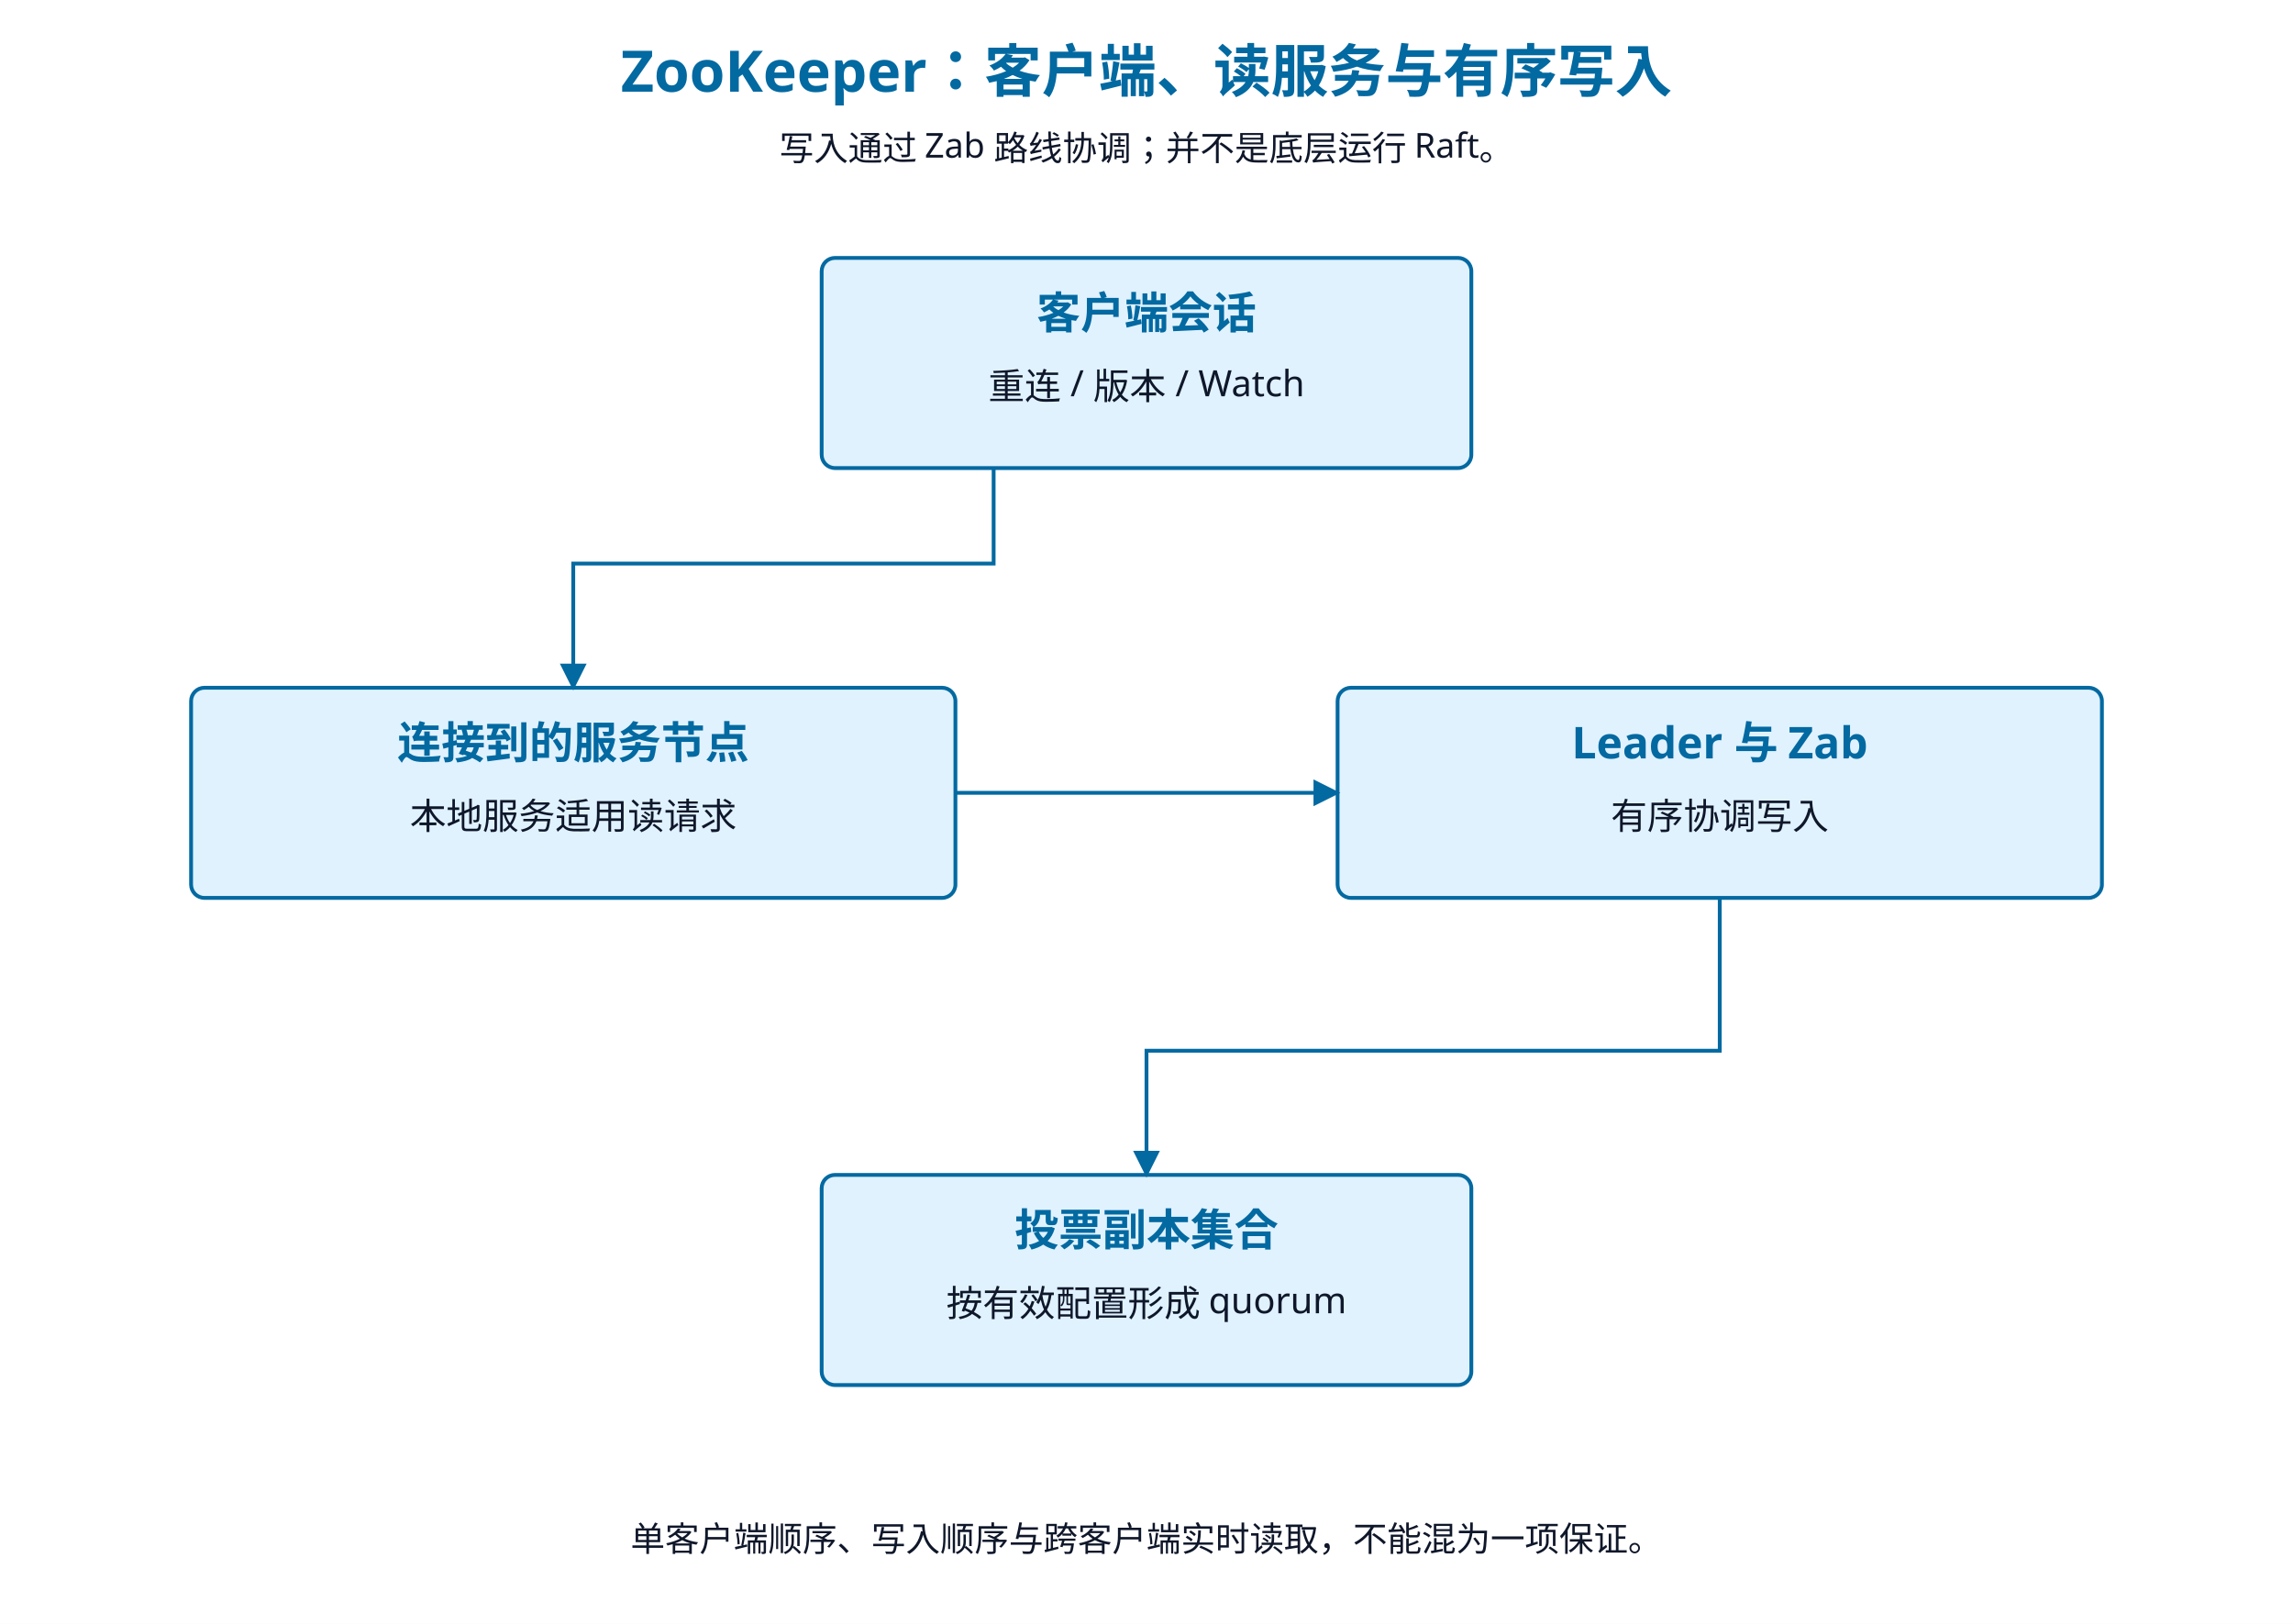
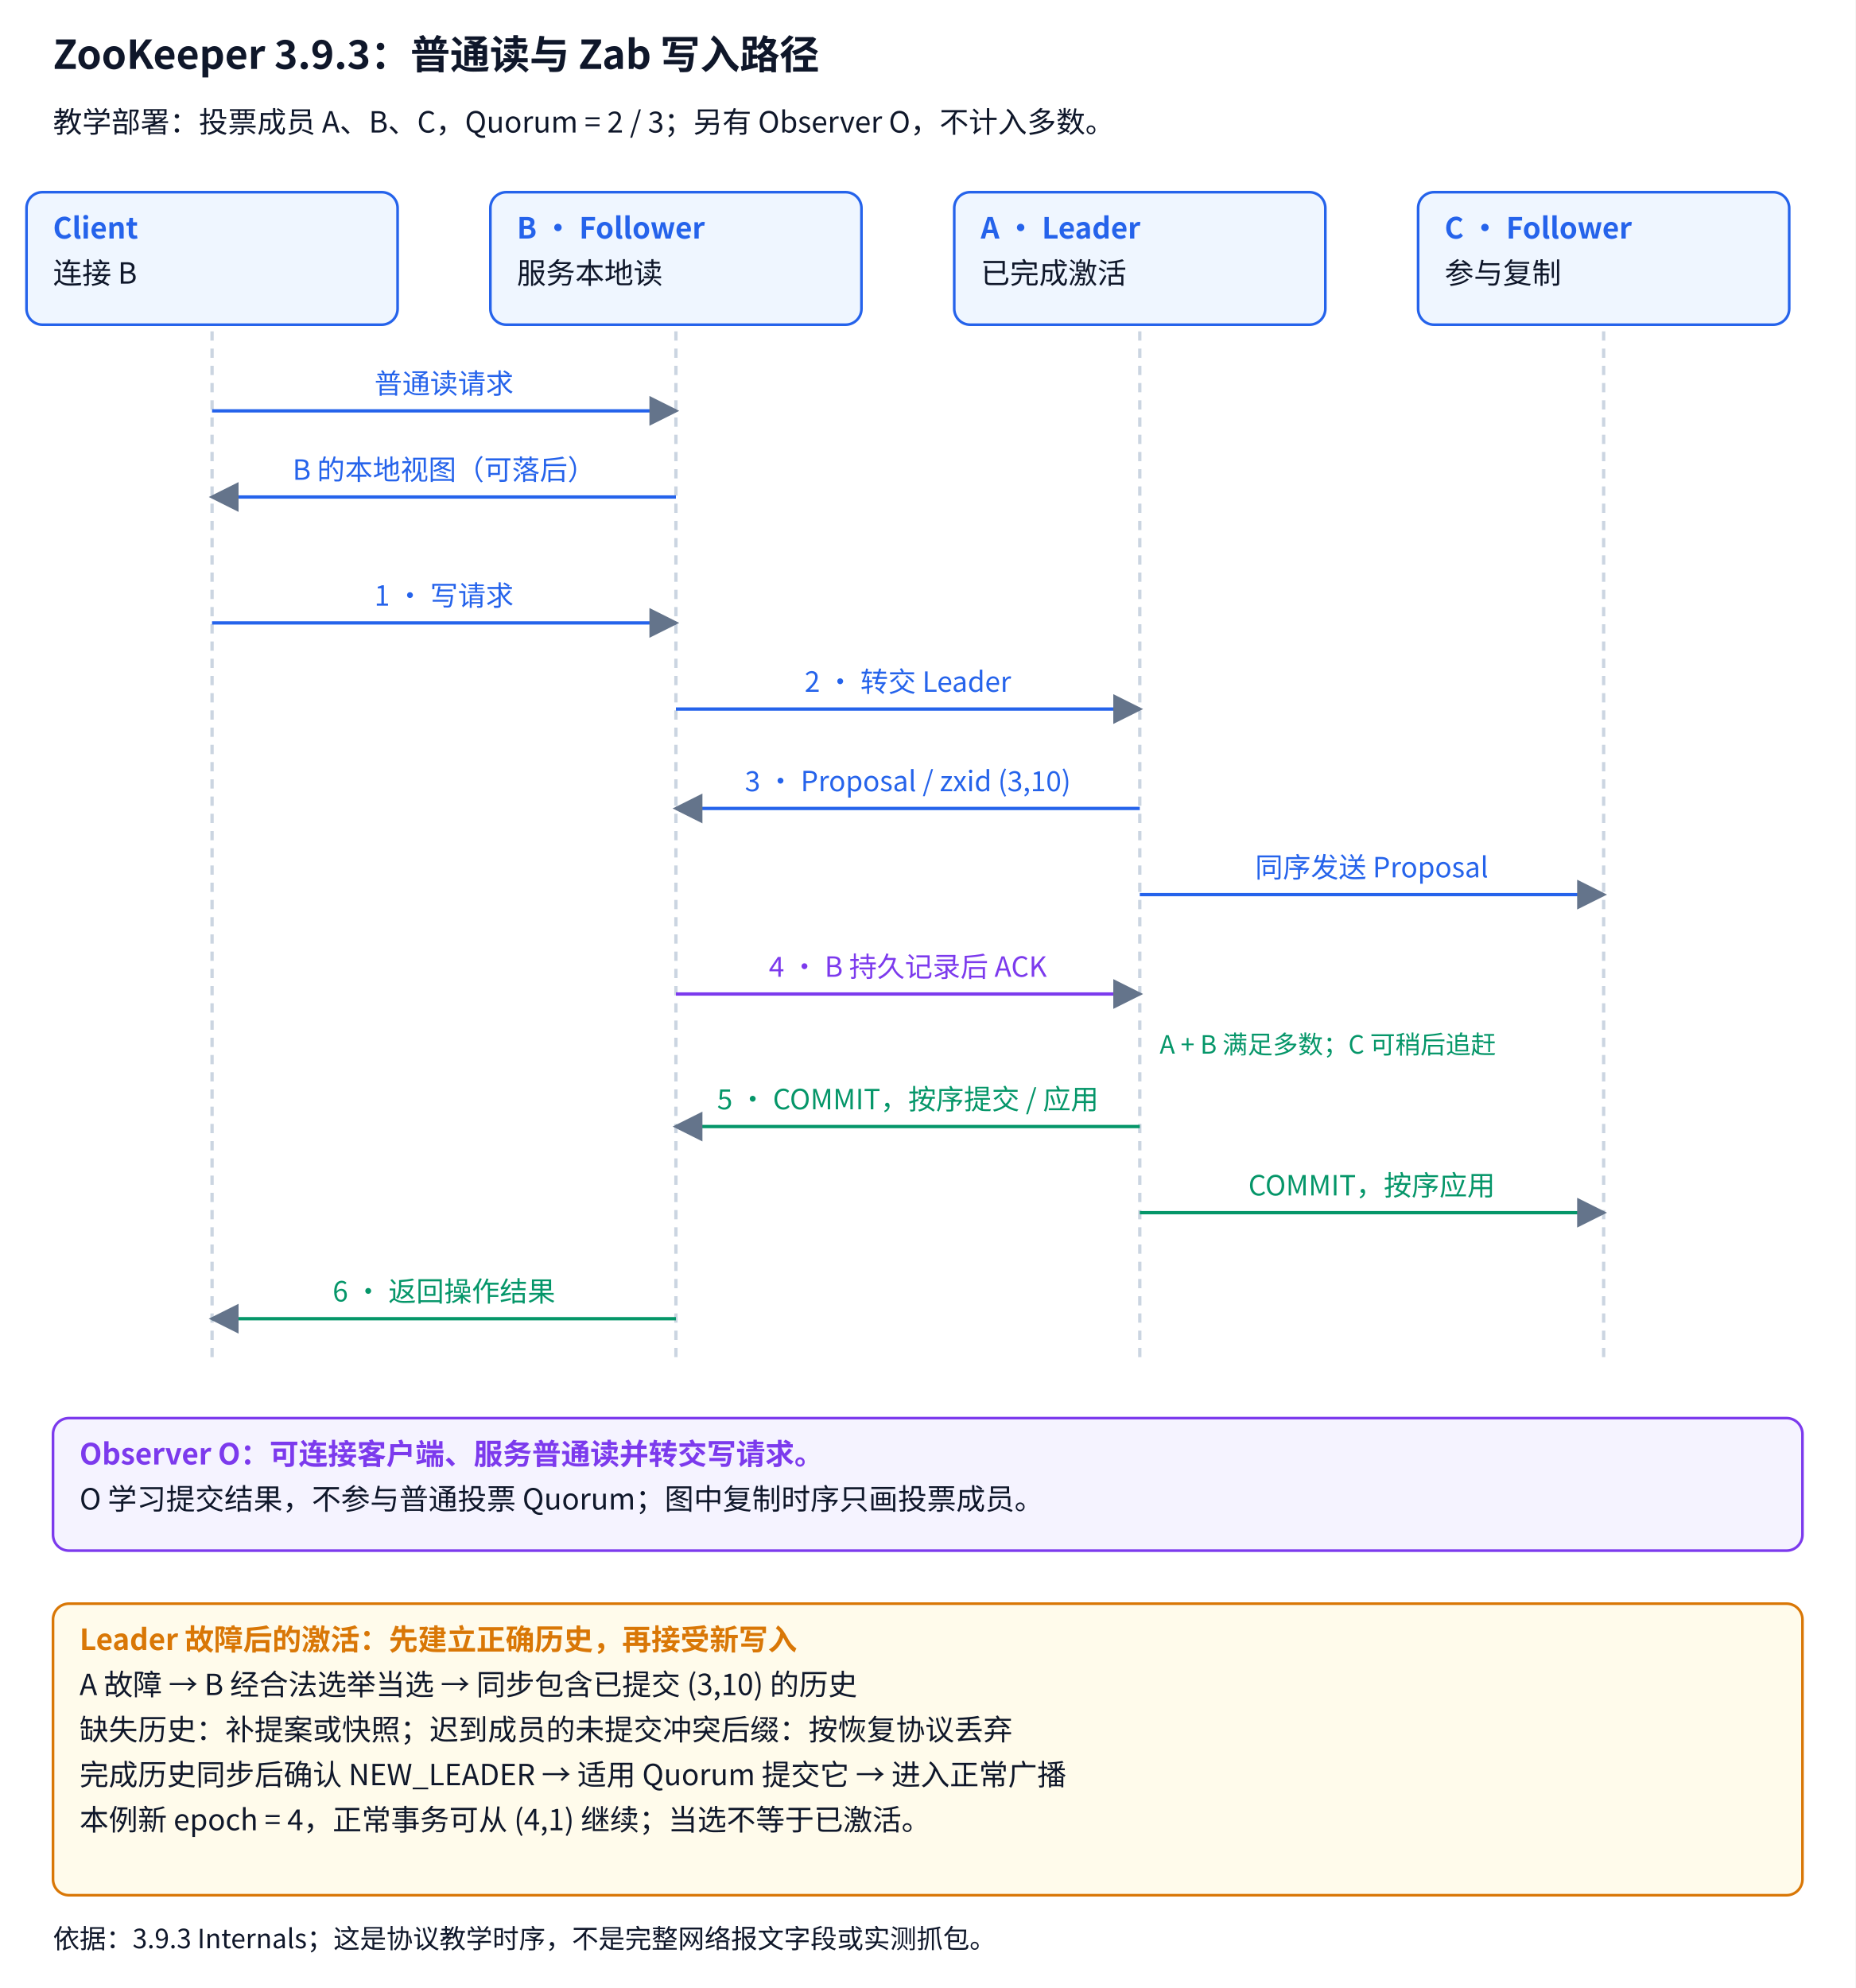
- <svg xmlns="http://www.w3.org/2000/svg" width="1200" height="850" viewBox="0 0 1200 850" role="img" aria-labelledby="title desc">
+ <svg xmlns="http://www.w3.org/2000/svg" width="1400" height="1500" viewBox="0 0 1400 1500" role="img" aria-labelledby="title desc">
  <defs>
-     <pattern id="grid" width="24" height="24" patternUnits="userSpaceOnUse">
-       <path d="M24 0H0V24" fill="none" stroke="#E7F1F8" stroke-width="1" />
-     </pattern>
-     <marker id="arrow" viewBox="0 0 10 10" refX="9" refY="5" markerWidth="7" markerHeight="7" orient="auto">
-       <path d="M0 0L10 5L0 10Z" fill="#0369A1" />
+     <marker id="arrow" markerWidth="9" markerHeight="9" refX="8" refY="4.5" orient="auto-start-reverse">
+       <path d="M0 0 L9 4.5 L0 9 Z" fill="#64748B" />
    </marker>
  </defs>
  <rect width="100%" height="100%" fill="#FFFFFF" />
-   <g font-family="Microsoft YaHei,Segoe UI,sans-serif">
-     <text x="600.0" y="48" text-anchor="middle" fill="#0369A1" font-size="30" font-weight="600">
-       <tspan x="600.0" dy="0">ZooKeeper：客户端、读服务与有序写入</tspan>
-     </text>
-     <text x="600.0" y="84" text-anchor="middle" fill="#0F172A" font-size="18" font-weight="400">
-       <tspan x="600.0" dy="0">写入通过 Zab 路线协调；并不是底层运行 Raft。</tspan>
-     </text>
-     <rect x="430" y="135" width="340" height="110" rx="7" fill="#E0F2FE" stroke="#0369A1" stroke-width="2" />
-     <text x="600.0" y="172" text-anchor="middle" fill="#0369A1" font-size="23" font-weight="600">
-       <tspan x="600.0" dy="0">客户端会话</tspan>
-     </text>
-     <text x="600.0" y="209" text-anchor="middle" fill="#0F172A" font-size="19" font-weight="400">
-       <tspan x="600.0" dy="0">重连 / 版本 / Watch</tspan>
-     </text>
-     <rect x="100" y="360" width="400" height="110" rx="7" fill="#E0F2FE" stroke="#0369A1" stroke-width="2" />
-     <text x="300.0" y="397" text-anchor="middle" fill="#0369A1" font-size="23" font-weight="600">
-       <tspan x="300.0" dy="0">连接到的服务节点</tspan>
-     </text>
-     <text x="300.0" y="434" text-anchor="middle" fill="#0F172A" font-size="19" font-weight="400">
-       <tspan x="300.0" dy="0">本地服务适用读请求</tspan>
-     </text>
-     <rect x="700" y="360" width="400" height="110" rx="7" fill="#E0F2FE" stroke="#0369A1" stroke-width="2" />
-     <text x="900.0" y="397" text-anchor="middle" fill="#0369A1" font-size="23" font-weight="600">
-       <tspan x="900.0" dy="0">Leader 与 Zab</tspan>
-     </text>
-     <text x="900.0" y="434" text-anchor="middle" fill="#0F172A" font-size="19" font-weight="400">
-       <tspan x="900.0" dy="0">有序协调写入</tspan>
-     </text>
-     <rect x="430" y="615" width="340" height="110" rx="7" fill="#E0F2FE" stroke="#0369A1" stroke-width="2" />
-     <text x="600.0" y="652" text-anchor="middle" fill="#0369A1" font-size="23" font-weight="600">
-       <tspan x="600.0" dy="0">投票副本集合</tspan>
-     </text>
-     <text x="600.0" y="689" text-anchor="middle" fill="#0F172A" font-size="19" font-weight="400">
-       <tspan x="600.0" dy="0">按有效配置形成 quorum</tspan>
-     </text>
-     <path d="M520 245 L520 295 L300 295 L300 360" fill="none" stroke="#0369A1" stroke-width="2" marker-end="url(#arrow)" />
-     <path d="M500 415 L700 415" fill="none" stroke="#0369A1" stroke-width="2" marker-end="url(#arrow)" />
-     <path d="M900 470 L900 550 L600 550 L600 615" fill="none" stroke="#0369A1" stroke-width="2" marker-end="url(#arrow)" />
-     <text x="600.0" y="812" text-anchor="middle" fill="#0F172A" font-size="18" font-weight="400">
-       <tspan x="600.0" dy="0">单客户端顺序、写入顺序与跨客户端实时读取，不能混为一项保证。</tspan>
-     </text>
+   <g font-family="Microsoft YaHei, Noto Sans CJK SC, Segoe UI, sans-serif" fill="#0F172A">
+     <text x="40" y="52" font-size="30" fill="#0F172A" text-anchor="start" font-weight="700">ZooKeeper 3.9.3：普通读与 Zab 写入路径</text>
+     <text x="40" y="100" font-size="22" fill="#0F172A" text-anchor="start" font-weight="400">教学部署：投票成员 A、B、C，Quorum = 2 / 3；另有 Observer O，不计入多数。</text>
+     <rect x="20" y="145" width="280" height="100" rx="12" fill="#EFF6FF" stroke="#2563EB" stroke-width="2" />
+     <text x="40" y="180" font-size="22" fill="#2563EB" text-anchor="start" font-weight="700">Client</text>
+     <text x="40" y="214" font-size="22" fill="#0F172A" text-anchor="start" font-weight="400">连接 B</text>
+     <path d="M160 250 L160 1030" fill="none" stroke="#CBD5E1" stroke-width="2.5" stroke-dasharray="7 6" />
+     <rect x="370" y="145" width="280" height="100" rx="12" fill="#EFF6FF" stroke="#2563EB" stroke-width="2" />
+     <text x="390" y="180" font-size="22" fill="#2563EB" text-anchor="start" font-weight="700">B · Follower</text>
+     <text x="390" y="214" font-size="22" fill="#0F172A" text-anchor="start" font-weight="400">服务本地读</text>
+     <path d="M510 250 L510 1030" fill="none" stroke="#CBD5E1" stroke-width="2.5" stroke-dasharray="7 6" />
+     <rect x="720" y="145" width="280" height="100" rx="12" fill="#EFF6FF" stroke="#2563EB" stroke-width="2" />
+     <text x="740" y="180" font-size="22" fill="#2563EB" text-anchor="start" font-weight="700">A · Leader</text>
+     <text x="740" y="214" font-size="22" fill="#0F172A" text-anchor="start" font-weight="400">已完成激活</text>
+     <path d="M860 250 L860 1030" fill="none" stroke="#CBD5E1" stroke-width="2.5" stroke-dasharray="7 6" />
+     <rect x="1070" y="145" width="280" height="100" rx="12" fill="#EFF6FF" stroke="#2563EB" stroke-width="2" />
+     <text x="1090" y="180" font-size="22" fill="#2563EB" text-anchor="start" font-weight="700">C · Follower</text>
+     <text x="1090" y="214" font-size="22" fill="#0F172A" text-anchor="start" font-weight="400">参与复制</text>
+     <path d="M1210 250 L1210 1030" fill="none" stroke="#CBD5E1" stroke-width="2.5" stroke-dasharray="7 6" />
+     <path d="M160 310 L510 310" fill="none" stroke="#2563EB" stroke-width="2.5" marker-end="url(#arrow)" />
+     <text x="335.0" y="297" font-size="21" fill="#2563EB" text-anchor="middle" font-weight="400">普通读请求</text>
+     <path d="M510 375 L160 375" fill="none" stroke="#2563EB" stroke-width="2.5" marker-end="url(#arrow)" />
+     <text x="335.0" y="362" font-size="21" fill="#2563EB" text-anchor="middle" font-weight="400">B 的本地视图（可落后）</text>
+     <path d="M160 470 L510 470" fill="none" stroke="#2563EB" stroke-width="2.5" marker-end="url(#arrow)" />
+     <text x="335.0" y="457" font-size="21" fill="#2563EB" text-anchor="middle" font-weight="400">1 · 写请求</text>
+     <path d="M510 535 L860 535" fill="none" stroke="#2563EB" stroke-width="2.5" marker-end="url(#arrow)" />
+     <text x="685.0" y="522" font-size="21" fill="#2563EB" text-anchor="middle" font-weight="400">2 · 转交 Leader</text>
+     <path d="M860 610 L510 610" fill="none" stroke="#2563EB" stroke-width="2.5" marker-end="url(#arrow)" />
+     <text x="685.0" y="597" font-size="21" fill="#2563EB" text-anchor="middle" font-weight="400">3 · Proposal / zxid (3,10)</text>
+     <path d="M860 675 L1210 675" fill="none" stroke="#2563EB" stroke-width="2.5" marker-end="url(#arrow)" />
+     <text x="1035.0" y="662" font-size="21" fill="#2563EB" text-anchor="middle" font-weight="400">同序发送 Proposal</text>
+     <path d="M510 750 L860 750" fill="none" stroke="#7C3AED" stroke-width="2.5" marker-end="url(#arrow)" />
+     <text x="685.0" y="737" font-size="21" fill="#7C3AED" text-anchor="middle" font-weight="400">4 · B 持久记录后 ACK</text>
+     <text x="875" y="795" font-size="19" fill="#059669" text-anchor="start" font-weight="400">A + B 满足多数；C 可稍后追赶</text>
+     <path d="M860 850 L510 850" fill="none" stroke="#059669" stroke-width="2.5" marker-end="url(#arrow)" />
+     <text x="685.0" y="837" font-size="21" fill="#059669" text-anchor="middle" font-weight="400">5 · COMMIT，按序提交 / 应用</text>
+     <path d="M860 915 L1210 915" fill="none" stroke="#059669" stroke-width="2.5" marker-end="url(#arrow)" />
+     <text x="1035.0" y="902" font-size="21" fill="#059669" text-anchor="middle" font-weight="400">COMMIT，按序应用</text>
+     <path d="M510 995 L160 995" fill="none" stroke="#059669" stroke-width="2.5" marker-end="url(#arrow)" />
+     <text x="335.0" y="982" font-size="21" fill="#059669" text-anchor="middle" font-weight="400">6 · 返回操作结果</text>
+     <rect x="40" y="1070" width="1320" height="100" rx="12" fill="#F5F3FF" stroke="#7C3AED" stroke-width="2" />
+     <text x="60" y="1105" font-size="22" fill="#7C3AED" text-anchor="start" font-weight="700">Observer O：可连接客户端、服务普通读并转交写请求。</text>
+     <text x="60" y="1139" font-size="22" fill="#0F172A" text-anchor="start" font-weight="400">O 学习提交结果，不参与普通投票 Quorum；图中复制时序只画投票成员。</text>
+     <rect x="40" y="1210" width="1320" height="220" rx="12" fill="#FFFBEB" stroke="#D97706" stroke-width="2" />
+     <text x="60" y="1245" font-size="22" fill="#D97706" text-anchor="start" font-weight="700">Leader 故障后的激活：先建立正确历史，再接受新写入</text>
+     <text x="60" y="1279" font-size="22" fill="#0F172A" text-anchor="start" font-weight="400">A 故障 → B 经合法选举当选 → 同步包含已提交 (3,10) 的历史</text>
+     <text x="60" y="1313" font-size="22" fill="#0F172A" text-anchor="start" font-weight="400">缺失历史：补提案或快照；迟到成员的未提交冲突后缀：按恢复协议丢弃</text>
+     <text x="60" y="1347" font-size="22" fill="#0F172A" text-anchor="start" font-weight="400">完成历史同步后确认 NEW_LEADER → 适用 Quorum 提交它 → 进入正常广播</text>
+     <text x="60" y="1381" font-size="22" fill="#0F172A" text-anchor="start" font-weight="400">本例新 epoch = 4，正常事务可从 (4,1) 继续；当选不等于已激活。</text>
+     <text x="40" y="1470" font-size="20" fill="#0F172A" text-anchor="start" font-weight="400">依据：3.9.3 Internals；这是协议教学时序，不是完整网络报文字段或实测抓包。</text>
  </g>
</svg>
